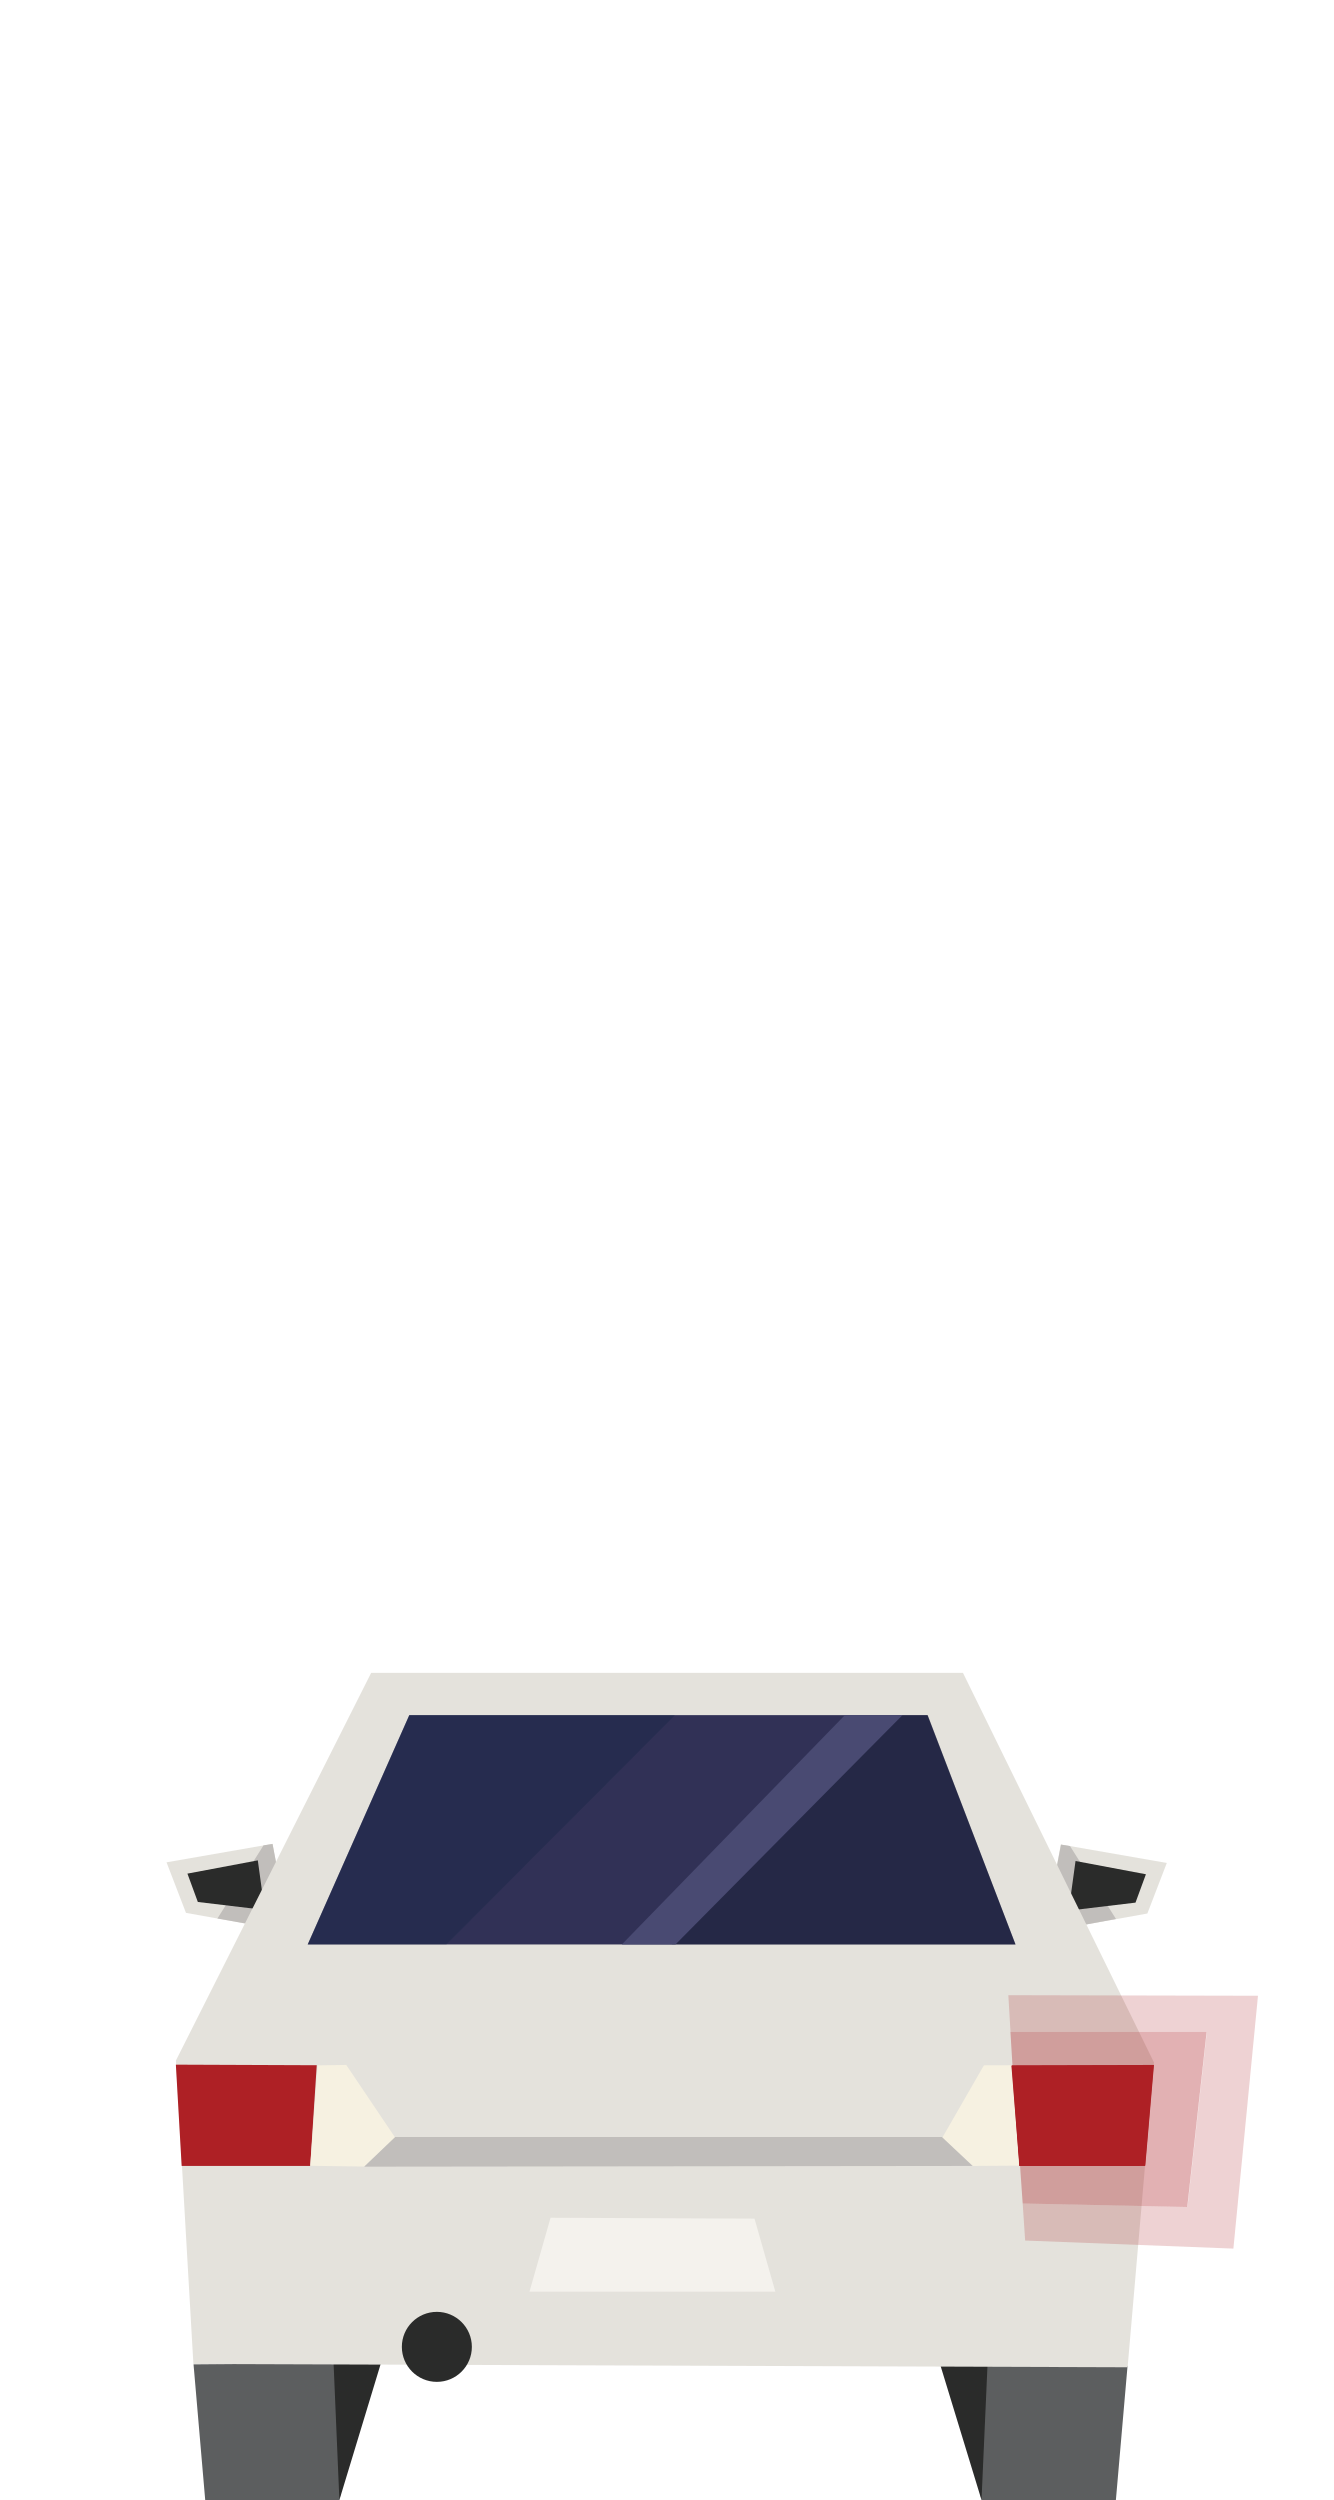
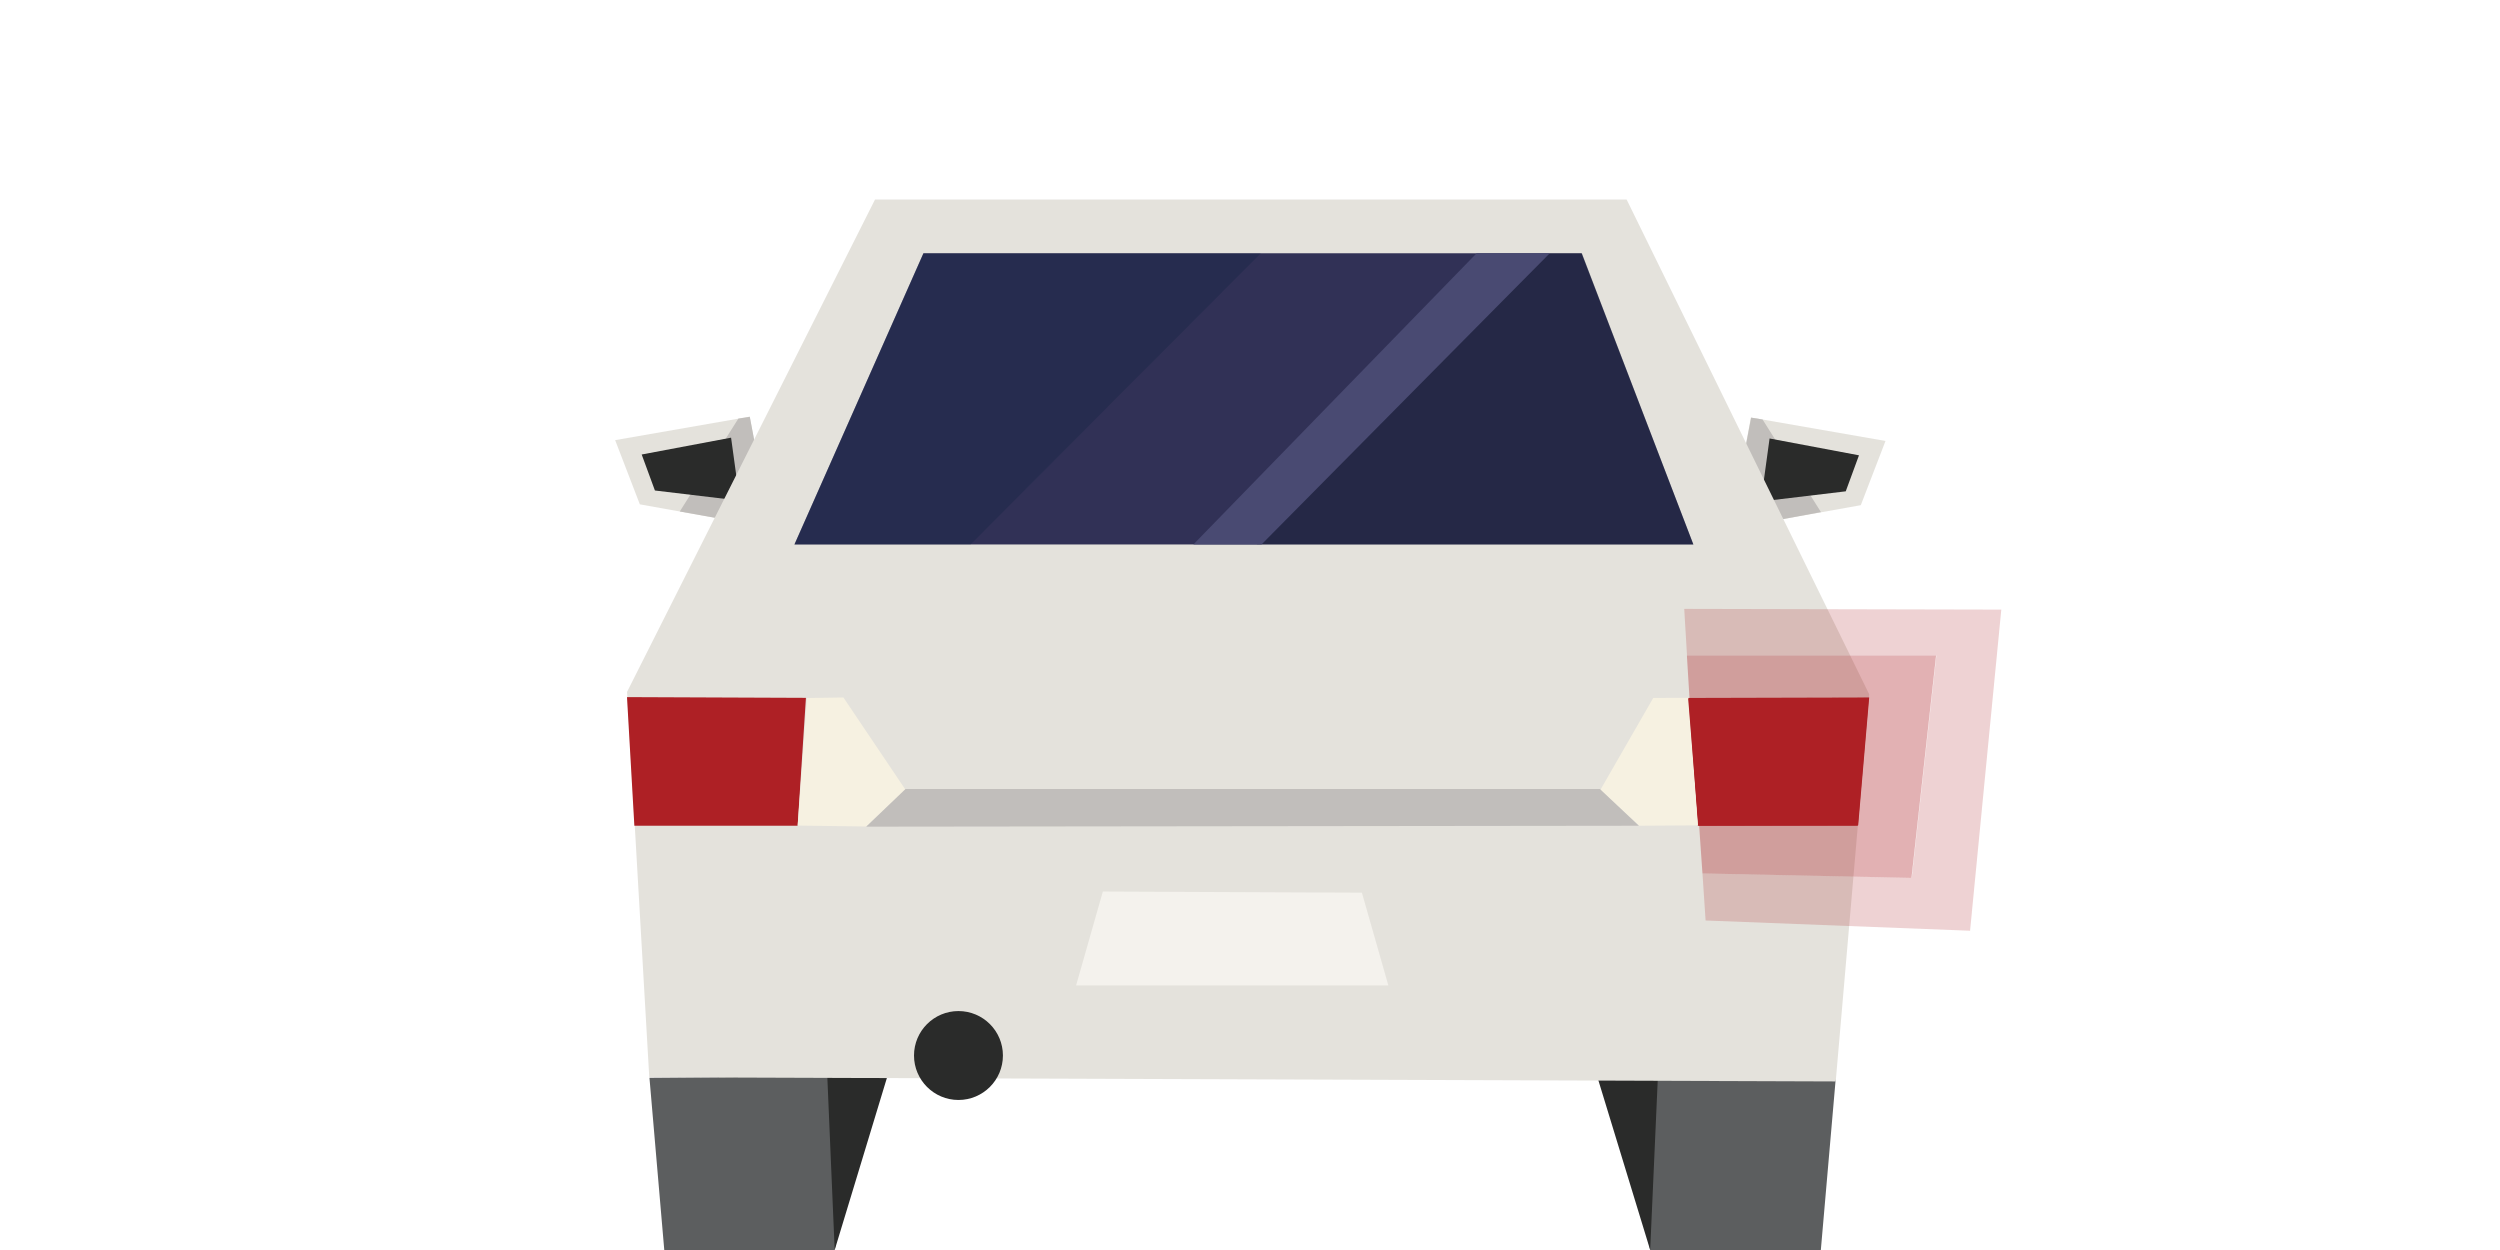
- <svg xmlns="http://www.w3.org/2000/svg" width="100%" height="100%" viewBox="0 0 192 360" version="1.1" xml:space="preserve" style="fill-rule:evenodd;clip-rule:evenodd;stroke-linejoin:round;stroke-miterlimit:1.414;">
-   <g transform="matrix(1,0,0,1,-48,0)">
+ <svg xmlns="http://www.w3.org/2000/svg" width="100%" height="100%" viewBox="0 0 360 180" version="1.1" xml:space="preserve" style="fill-rule:evenodd;clip-rule:evenodd;stroke-linejoin:round;stroke-miterlimit:2;">
+   <g id="car-outbound-turn-signal-right" transform="matrix(1.27,0,0,1.27,-2.83331,-277.2)">
    <g id="car-outbound" transform="matrix(1,0,0,1,71.9798,166.584)">
      <g transform="matrix(1,0,0,1,0,-10.3296)">
        <path d="M127.589,121.742L141.24,119.292L144.04,112.013L128.779,109.351L127.52,116.072L125.199,118.411L127.589,121.742Z" style="fill:rgb(228,226,220);fill-rule:nonzero;" />
      </g>
      <g transform="matrix(1,0,0,1,0,-10.3296)">
-         <path d="M127.604,121.746L125.277,118.252L127.536,116.067L128.805,109.37L130.102,109.578L136.723,120.08L127.604,121.746L127.604,121.746Z" style="fill:rgb(193,190,187);fill-rule:nonzero;" />
+         <path d="M127.604,121.746L125.277,118.252L127.536,116.067L128.805,109.37L130.102,109.578L136.723,120.08L127.604,121.746Z" style="fill:rgb(193,190,187);fill-rule:nonzero;" />
      </g>
      <g transform="matrix(1,0,0,1,0,-10.3296)">
        <path d="M130.896,111.731L129.916,118.872L139.532,117.723L141.032,113.64L130.896,111.731Z" style="fill:rgb(42,43,42);fill-rule:nonzero;" />
      </g>
      <g transform="matrix(1,0,0,1,0,-10.3296)">
        <path d="M0,111.919L2.8,119.198L16.451,121.648L18.841,118.317L16.52,115.978L15.26,109.258L0,111.919Z" style="fill:rgb(228,226,220);fill-rule:nonzero;" />
      </g>
      <g transform="matrix(1,0,0,1,0,-10.3296)">
        <path d="M16.467,121.646L18.794,118.152L16.535,115.967L15.266,109.27L13.969,109.478L7.328,120.009L16.467,121.646Z" style="fill:rgb(193,190,187);fill-rule:nonzero;" />
      </g>
      <g transform="matrix(1,0,0,1,0,-10.3296)">
        <path d="M13.145,111.638L14.125,118.779L4.509,117.63L3.009,113.547L13.145,111.638Z" style="fill:rgb(42,43,42);fill-rule:nonzero;" />
      </g>
-       <path d="M3.89,173.884L5.57,193.416L24.891,193.416L28.882,173.674L3.89,173.884L3.89,173.884Z" style="fill:rgb(92,94,95);fill-rule:nonzero;" />
+       <path d="M3.89,173.884L5.57,193.416L24.891,193.416L28.882,173.674L3.89,173.884Z" style="fill:rgb(92,94,95);fill-rule:nonzero;" />
      <path d="M24.052,173.674L24.892,193.416L30.884,173.674L24.052,173.674Z" style="fill:rgb(42,43,42);fill-rule:nonzero;" />
      <path d="M117.358,193.416L136.708,193.416L138.388,174.095L113.395,173.884L117.358,193.416Z" style="fill:rgb(92,94,95);fill-rule:nonzero;" />
      <path d="M111.394,173.884L117.358,193.416L118.227,173.884L111.394,173.884Z" style="fill:rgb(42,43,42);fill-rule:nonzero;" />
      <g transform="matrix(1,-3.22153e-17,-3.22153e-17,1.13153,0,-22.926)">
-         <path d="M29.468,85.928L1.35,135.269L3.869,173.884L5.759,173.89L138.396,174.304L142.192,135.508L114.687,85.928L29.468,85.928L29.468,85.928Z" style="fill:rgb(228,226,220);fill-rule:nonzero;" />
+         <path d="M29.468,85.928L1.35,135.269L3.869,173.884L5.759,173.89L138.396,174.304L142.192,135.508L114.687,85.928L29.468,85.928Z" style="fill:rgb(228,226,220);fill-rule:nonzero;" />
      </g>
      <g transform="matrix(1,0,0,1,0,-4.6582)">
-         <path d="M1.345,135.384L2.179,149.968L20.691,149.97L21.632,135.468L1.345,135.384L1.345,135.384Z" style="fill:rgb(174,32,37);fill-rule:nonzero;" />
+         <path d="M1.345,135.384L2.179,149.968L20.691,149.97L21.632,135.468L1.345,135.384Z" style="fill:rgb(174,32,37);fill-rule:nonzero;" />
      </g>
      <g transform="matrix(1,0,0,1,0,-4.6582)">
-         <path d="M25.882,135.426L32.923,145.886L28.468,150.055L20.697,149.95L21.752,135.487L25.882,135.426L25.882,135.426Z" style="fill:rgb(246,241,225);fill-rule:nonzero;" />
+         <path d="M25.882,135.426L32.923,145.886L28.468,150.055L20.697,149.95L21.752,135.487L25.882,135.426Z" style="fill:rgb(246,241,225);fill-rule:nonzero;" />
      </g>
      <g transform="matrix(1,0,0,1,0,-4.6582)">
-         <path d="M142.191,135.425L140.942,149.926L122.76,149.97L121.71,135.479L142.191,135.425L142.191,135.425Z" style="fill:rgb(174,32,37);fill-rule:nonzero;" />
+         <path d="M142.191,135.425L140.942,149.926L122.76,149.97L121.71,135.479L142.191,135.425Z" style="fill:rgb(174,32,37);fill-rule:nonzero;" />
      </g>
      <g transform="matrix(1,0,0,1,0,-4.6582)">
        <path d="M117.706,135.478L111.697,145.925L116.114,149.969L122.78,149.925L121.697,135.466L117.706,135.478Z" style="fill:rgb(246,241,225);fill-rule:nonzero;" />
      </g>
      <g transform="matrix(1,-8.52366e-17,-8.52366e-17,1.348,1.39815e-14,-42.2467)">
-         <path d="M34.958,90.982L20.329,115.477L122.254,115.477L109.584,90.982L34.958,90.982L34.958,90.982Z" style="fill:rgb(49,49,86);fill-rule:nonzero;" />
+         <path d="M34.958,90.982L20.329,115.477L122.254,115.477L109.584,90.982L34.958,90.982Z" style="fill:rgb(49,49,86);fill-rule:nonzero;" />
      </g>
      <path d="M43.968,171.364C43.968,174.147 41.711,176.405 38.928,176.405C36.145,176.405 33.887,174.147 33.887,171.364C33.887,168.581 36.145,166.324 38.928,166.324C41.711,166.324 43.968,168.581 43.968,171.364" style="fill:rgb(42,43,42);fill-rule:nonzero;" />
      <g transform="matrix(1,0,0,1,0,-4.6582)">
-         <path d="M32.922,145.804L28.468,150.075L116.072,149.97L111.655,145.804L32.922,145.804L32.922,145.804Z" style="fill:rgb(193,190,187);fill-rule:nonzero;" />
+         <path d="M32.922,145.804L28.468,150.075L116.072,149.97L111.655,145.804L32.922,145.804Z" style="fill:rgb(193,190,187);fill-rule:nonzero;" />
      </g>
      <g transform="matrix(1,0,0,1,0,-4.1445)">
-         <path d="M55.3,156.916L52.264,167.561L87.671,167.561L84.67,157.046L55.3,156.916L55.3,156.916Z" style="fill:rgb(244,242,237);fill-rule:nonzero;" />
+         <path d="M55.3,156.916L52.264,167.561L87.671,167.561L84.67,157.046L55.3,156.916Z" style="fill:rgb(244,242,237);fill-rule:nonzero;" />
      </g>
      <g transform="matrix(1.35601,0,0,1.35601,-9.08601,-43.1939)">
-         <path d="M32.477,91.143L21.692,115.493L36.423,115.493L60.694,91.143L32.477,91.143L32.477,91.143Z" style="fill:rgb(15,35,66);fill-opacity:0.3;fill-rule:nonzero;" />
+         <path d="M32.477,91.143L21.692,115.493L36.423,115.493L60.694,91.143L32.477,91.143Z" style="fill:rgb(15,35,66);fill-opacity:0.3;fill-rule:nonzero;" />
      </g>
-       <path d="M109.62,80.397L105.969,80.397L72.75,113.417L122.254,113.417L109.62,80.397L109.62,80.397Z" style="fill:rgb(10,23,35);fill-opacity:0.3;fill-rule:nonzero;" />
+       <path d="M109.62,80.397L105.969,80.397L72.75,113.417L122.254,113.417L109.62,80.397Z" style="fill:rgb(10,23,35);fill-opacity:0.3;fill-rule:nonzero;" />
      <g transform="matrix(1.34973,0,0,1.34973,-25.576,-42.4401)">
-         <path d="M73.249,115.472L97.46,91.008L91.32,91.008L67.526,115.472L73.249,115.472L73.249,115.472Z" style="fill:rgb(73,74,114);fill-rule:nonzero;" />
+         <path d="M73.249,115.472L97.46,91.008L91.32,91.008L67.526,115.472L73.249,115.472Z" style="fill:rgb(73,74,114);fill-rule:nonzero;" />
      </g>
    </g>
-     <g id="car-outbound-turn-signal-right" transform="matrix(1,0,0,1,67.175,161.973)">
+     <g id="car-outbound-turn-signal-right1" transform="matrix(1,0,0,1,67.175,161.973)">
      <g transform="matrix(1,0,0,1,-812.848,0)">
        <path d="M959.796,135.425L958.547,149.926L940.484,149.932L939.315,135.479L959.796,135.425Z" style="fill:rgb(174,32,37);fill-rule:nonzero;" />
      </g>
      <g transform="matrix(1,0,0,1,-812.848,0)">
-         <path d="M959.797,135.416L958.531,149.932L940.563,149.932L940.938,155.328L964.637,155.834L967.427,130.626L939.173,130.626L939.47,135.475L959.797,135.416L959.797,135.416Z" style="fill:rgb(173,33,38);fill-opacity:0.35;fill-rule:nonzero;" />
+         <path d="M959.797,135.416L958.531,149.932L940.563,149.932L940.938,155.328L964.637,155.834L967.427,130.626L939.173,130.626L939.47,135.475L959.797,135.416Z" style="fill:rgb(173,33,38);fill-opacity:0.35;fill-rule:nonzero;" />
      </g>
      <g transform="matrix(1,0,0,1,-812.848,0)">
        <path d="M967.46,130.625L964.668,155.833L940.94,155.327L941.294,160.665L971.281,161.827L974.823,125.416L938.873,125.333L939.186,130.625L967.46,130.625Z" style="fill:rgb(173,33,38);fill-opacity:0.2;fill-rule:nonzero;" />
      </g>
    </g>
  </g>
</svg>
